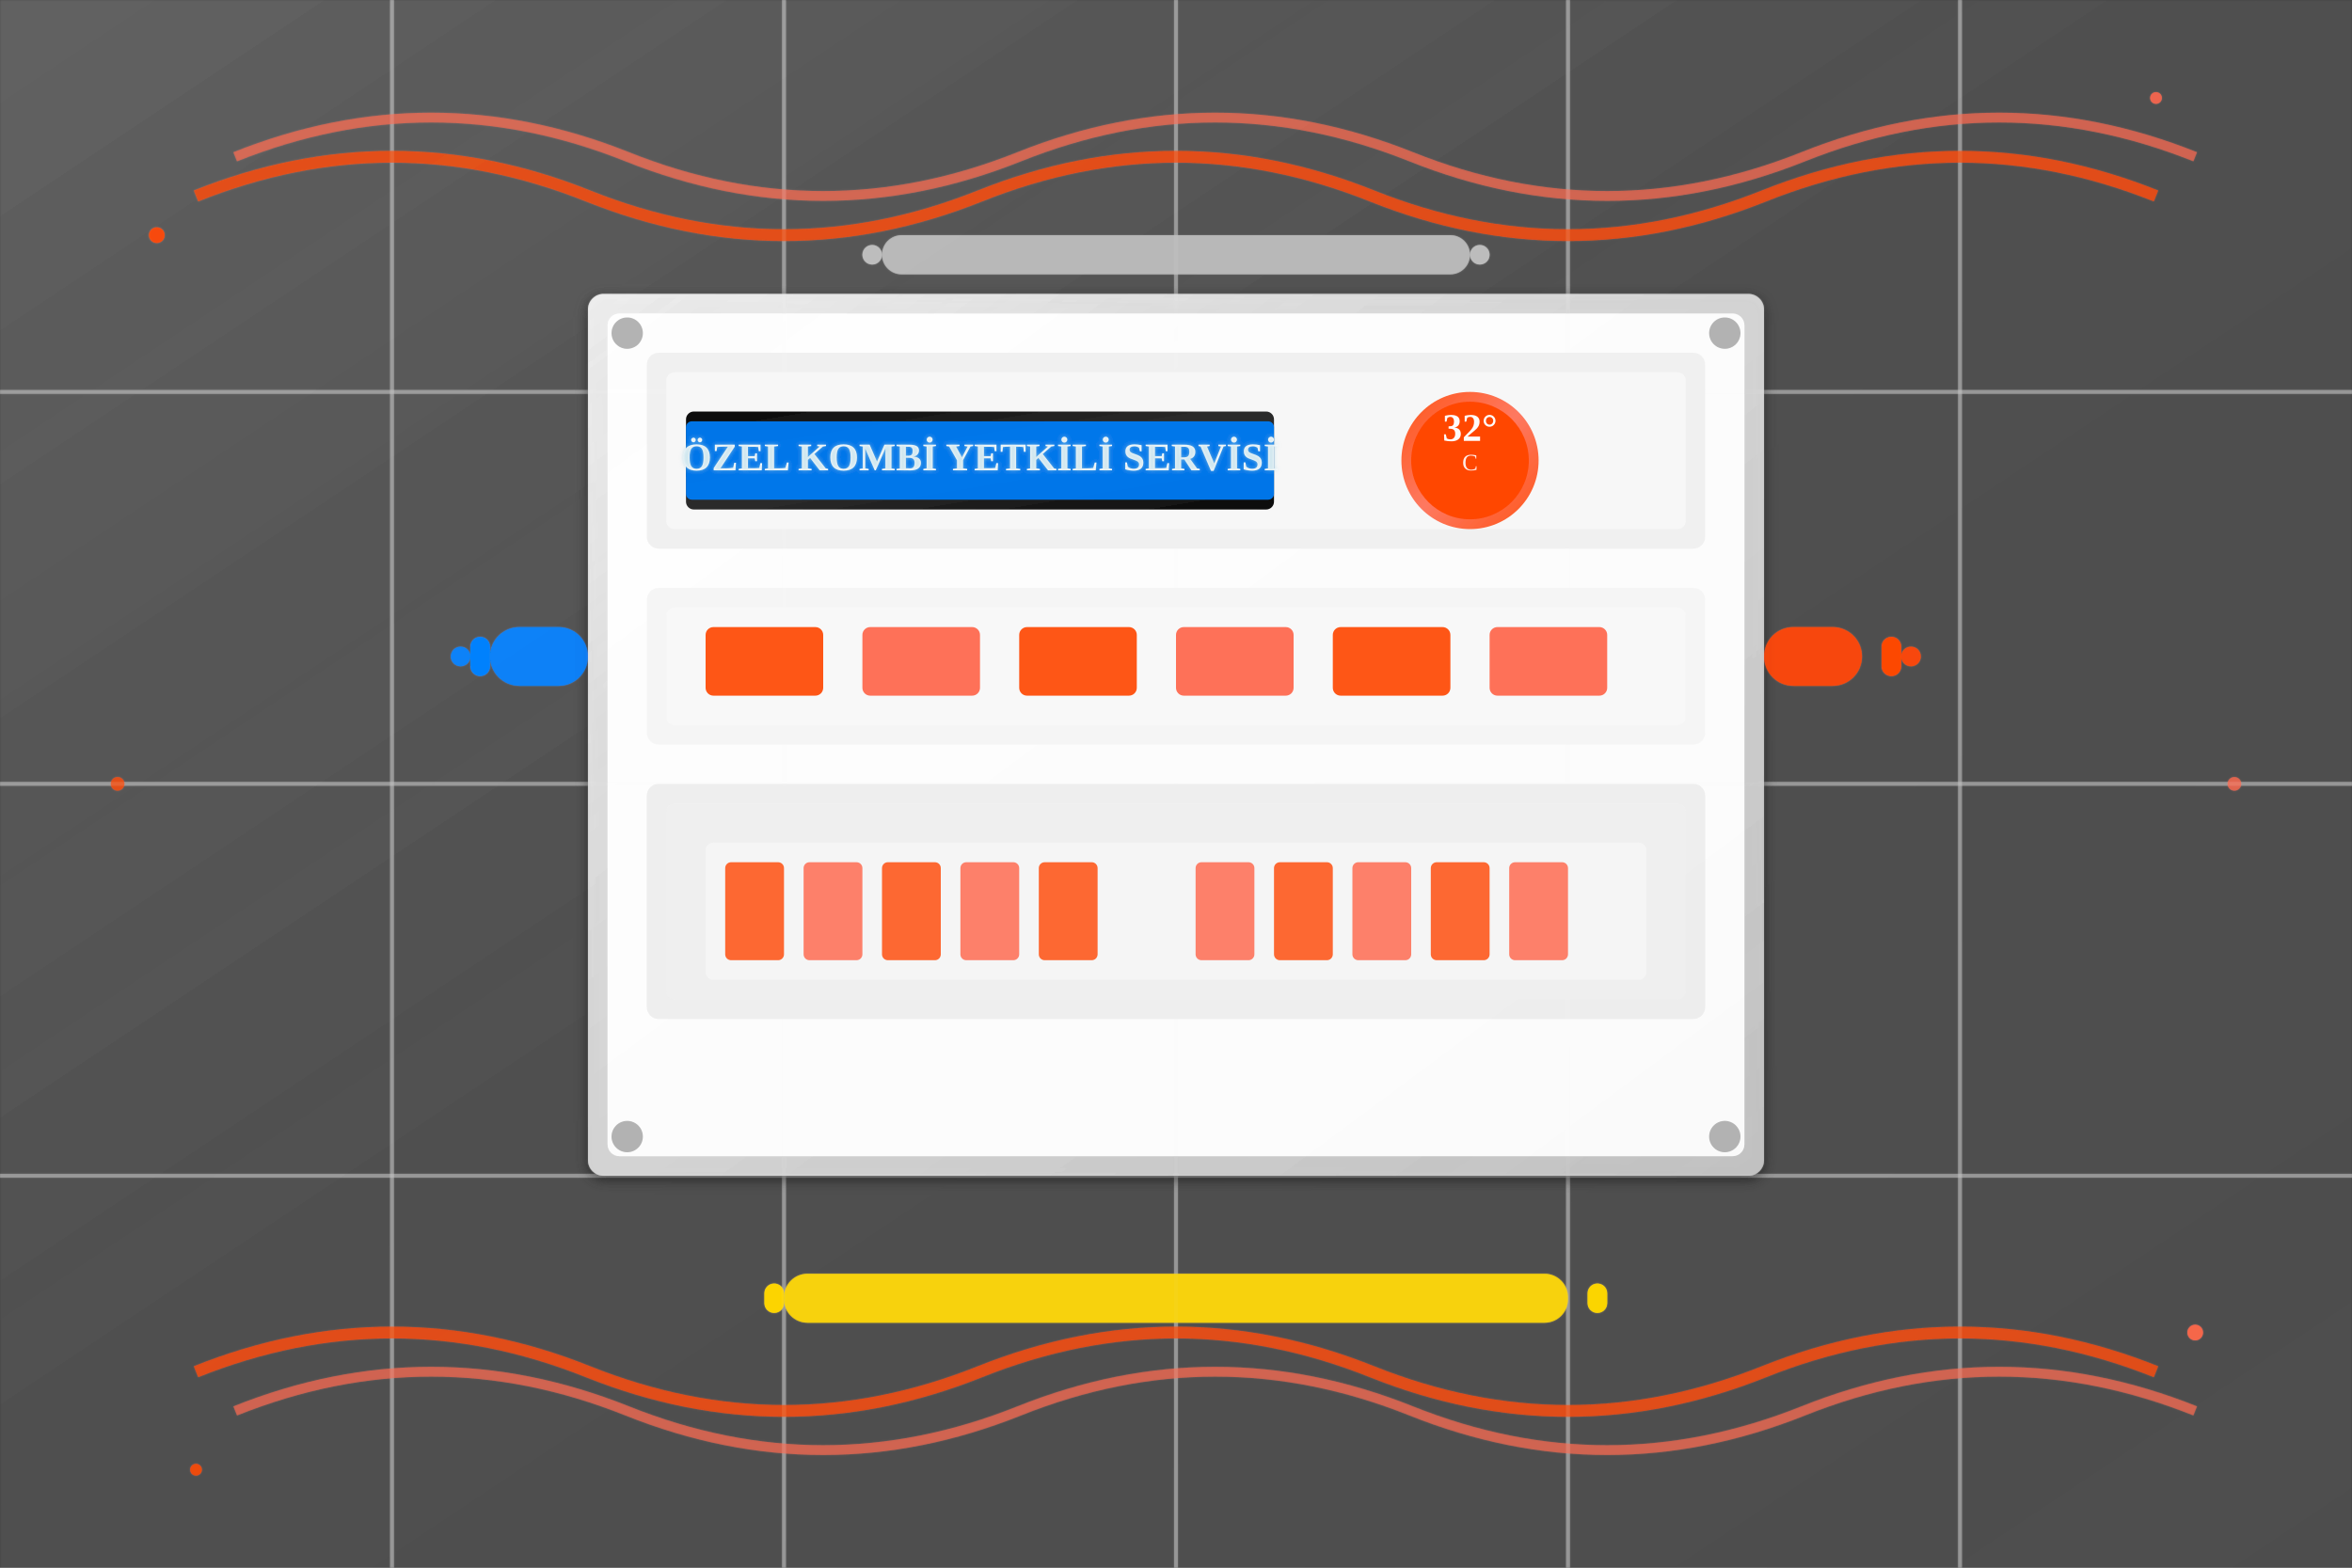
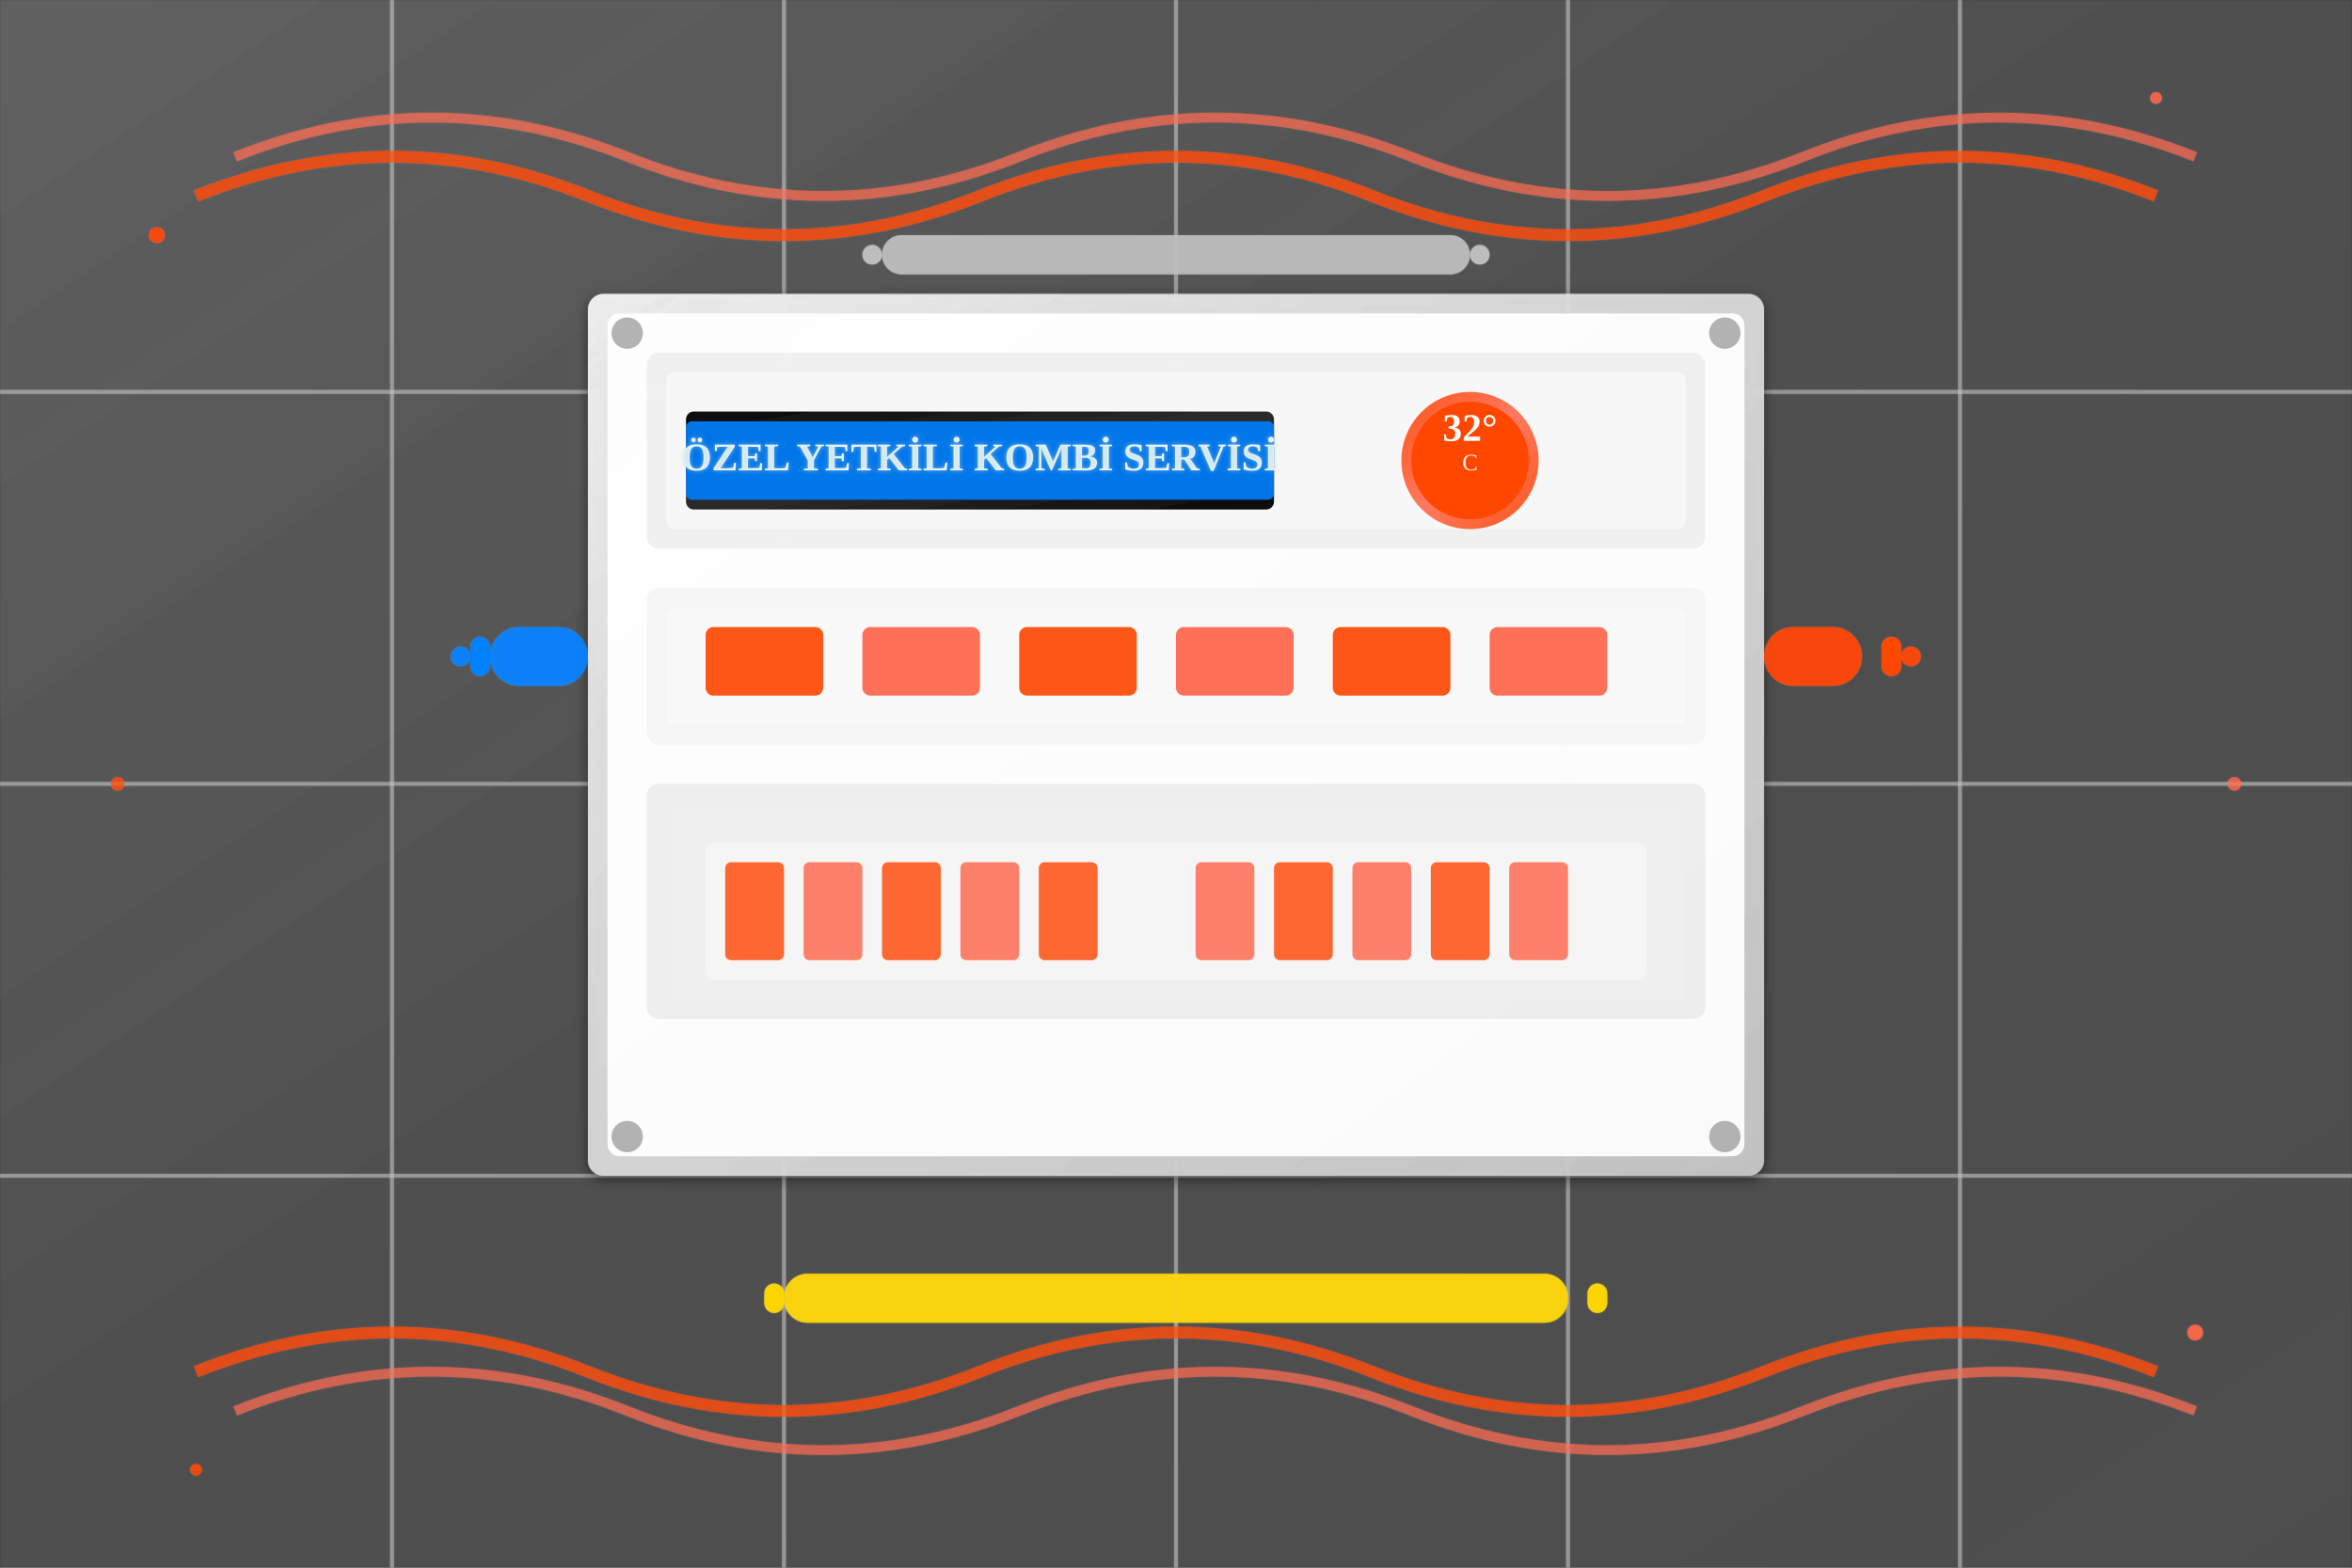
<svg xmlns="http://www.w3.org/2000/svg" viewBox="0 0 1200 800">
  <defs>
    <linearGradient id="wallGradient" x1="0%" y1="0%" x2="100%" y2="100%">
      <stop offset="0%" style="stop-color:#E8E8E8;stop-opacity:0.8" />
      <stop offset="50%" style="stop-color:#D0D0D0;stop-opacity:0.7" />
      <stop offset="100%" style="stop-color:#B8B8B8;stop-opacity:0.8" />
    </linearGradient>
    <linearGradient id="deviceGradient" x1="0%" y1="0%" x2="100%" y2="100%">
      <stop offset="0%" style="stop-color:#F8F8F8;stop-opacity:0.95" />
      <stop offset="30%" style="stop-color:#E8E8E8;stop-opacity:0.9" />
      <stop offset="70%" style="stop-color:#D8D8D8;stop-opacity:0.9" />
      <stop offset="100%" style="stop-color:#C8C8C8;stop-opacity:0.95" />
    </linearGradient>
    <linearGradient id="screenGradient" x1="0%" y1="0%" x2="100%" y2="100%">
      <stop offset="0%" style="stop-color:#000000;stop-opacity:0.98" />
      <stop offset="50%" style="stop-color:#111111;stop-opacity:0.9" />
      <stop offset="100%" style="stop-color:#000000;stop-opacity:0.98" />
    </linearGradient>
    <linearGradient id="tempGradient" x1="0%" y1="0%" x2="100%" y2="100%">
      <stop offset="0%" style="stop-color:#FF4500;stop-opacity:0.95" />
      <stop offset="50%" style="stop-color:#FF6347;stop-opacity:0.9" />
      <stop offset="100%" style="stop-color:#FF4500;stop-opacity:0.95" />
    </linearGradient>
    <filter id="glow">
      <feGaussianBlur stdDeviation="0.5" result="coloredBlur" />
      <feMerge>
        <feMergeNode in="coloredBlur" />
        <feMergeNode in="SourceGraphic" />
      </feMerge>
    </filter>
    <filter id="shadow">
      <feDropShadow dx="0" dy="2" stdDeviation="3" flood-color="#000000" flood-opacity="0.5" />
    </filter>
    <filter id="textGlow">
      <feFlood flood-color="#ADD8E6" flood-opacity="0.7" result="flood" />
      <feComposite in="flood" in2="SourceGraphic" operator="in" result="composite" />
      <feGaussianBlur in="composite" stdDeviation="1" result="blur" />
      <feMerge>
        <feMergeNode in="SourceGraphic" />
        <feMergeNode in="blur" />
      </feMerge>
    </filter>
  </defs>
  <rect width="1200" height="800" fill="#000" />
  <g filter="url(#glow)">
    <rect x="0" y="0" width="1200" height="800" fill="url(#wallGradient)" opacity="0.3" />
    <line x1="0" y1="200" x2="1200" y2="200" stroke="#C0C0C0" stroke-width="2" opacity="0.4" />
    <line x1="0" y1="400" x2="1200" y2="400" stroke="#C0C0C0" stroke-width="2" opacity="0.4" />
    <line x1="0" y1="600" x2="1200" y2="600" stroke="#C0C0C0" stroke-width="2" opacity="0.4" />
    <line x1="200" y1="0" x2="200" y2="800" stroke="#C0C0C0" stroke-width="2" opacity="0.4" />
    <line x1="400" y1="0" x2="400" y2="800" stroke="#C0C0C0" stroke-width="2" opacity="0.4" />
    <line x1="600" y1="0" x2="600" y2="800" stroke="#C0C0C0" stroke-width="2" opacity="0.4" />
    <line x1="800" y1="0" x2="800" y2="800" stroke="#C0C0C0" stroke-width="2" opacity="0.4" />
    <line x1="1000" y1="0" x2="1000" y2="800" stroke="#C0C0C0" stroke-width="2" opacity="0.4" />
    <rect x="300" y="150" width="600" height="450" rx="8" fill="url(#deviceGradient)" opacity="0.8" filter="url(#shadow)" />
    <rect x="310" y="160" width="580" height="430" rx="6" fill="#FFFFFF" opacity="0.9" />
    <rect x="330" y="180" width="540" height="100" rx="6" fill="#F0F0F0" opacity="0.9" />
    <rect x="340" y="190" width="520" height="80" rx="4" fill="#F8F8F8" opacity="0.95" />
    <rect x="350" y="210" width="300" height="50" rx="4" fill="url(#screenGradient)" opacity="0.98" />
    <rect x="350" y="215" width="300" height="40" rx="3" fill="#0080FF" opacity="0.9" />
-     <text x="500" y="240" text-anchor="middle" fill="#FFFFFF" font-size="20" font-weight="bold" opacity="1" filter="url(#textGlow)">ÖZEL KOMBİ YETKİLİ SERVİSİ</text>
+     <text x="500" y="240" text-anchor="middle" fill="#FFFFFF" font-size="20" font-weight="bold" opacity="1" filter="url(#textGlow)">ÖZEL YETKİLİ KOMBİ SERVİSİ</text>
    <circle cx="750" cy="235" r="35" fill="url(#tempGradient)" opacity="0.95" />
    <circle cx="750" cy="235" r="30" fill="#FF4500" opacity="0.98" />
    <text x="750" y="225" text-anchor="middle" fill="white" font-size="20" font-weight="bold" opacity="0.98">32°</text>
    <text x="750" y="240" text-anchor="middle" fill="white" font-size="12" opacity="0.9">C</text>
    <rect x="330" y="300" width="540" height="80" rx="6" fill="#F5F5F5" opacity="0.9" />
    <rect x="340" y="310" width="520" height="60" rx="4" fill="#F8F8F8" opacity="0.95" />
    <rect x="360" y="320" width="60" height="35" rx="4" fill="#FF4500" opacity="0.9" />
    <rect x="440" y="320" width="60" height="35" rx="4" fill="#FF6347" opacity="0.9" />
    <rect x="520" y="320" width="60" height="35" rx="4" fill="#FF4500" opacity="0.9" />
    <rect x="600" y="320" width="60" height="35" rx="4" fill="#FF6347" opacity="0.9" />
    <rect x="680" y="320" width="60" height="35" rx="4" fill="#FF4500" opacity="0.9" />
    <rect x="760" y="320" width="60" height="35" rx="4" fill="#FF6347" opacity="0.9" />
    <rect x="330" y="400" width="540" height="120" rx="6" fill="#E8E8E8" opacity="0.7" />
    <rect x="340" y="410" width="520" height="100" rx="4" fill="#F0F0F0" opacity="0.8" />
    <rect x="360" y="430" width="480" height="70" rx="4" fill="#F8F8F8" opacity="0.7" />
    <rect x="370" y="440" width="30" height="50" rx="3" fill="#FF4500" opacity="0.8" />
    <rect x="410" y="440" width="30" height="50" rx="3" fill="#FF6347" opacity="0.8" />
    <rect x="450" y="440" width="30" height="50" rx="3" fill="#FF4500" opacity="0.8" />
    <rect x="490" y="440" width="30" height="50" rx="3" fill="#FF6347" opacity="0.8" />
    <rect x="530" y="440" width="30" height="50" rx="3" fill="#FF4500" opacity="0.8" />
    <rect x="610" y="440" width="30" height="50" rx="3" fill="#FF6347" opacity="0.8" />
    <rect x="650" y="440" width="30" height="50" rx="3" fill="#FF4500" opacity="0.8" />
    <rect x="690" y="440" width="30" height="50" rx="3" fill="#FF6347" opacity="0.8" />
    <rect x="730" y="440" width="30" height="50" rx="3" fill="#FF4500" opacity="0.8" />
    <rect x="770" y="440" width="30" height="50" rx="3" fill="#FF6347" opacity="0.8" />
    <rect x="250" y="320" width="50" height="30" rx="15" fill="#0080FF" opacity="0.8" />
    <rect x="240" y="325" width="10" height="20" rx="5" fill="#0080FF" opacity="0.9" />
    <rect x="230" y="330" width="10" height="10" rx="5" fill="#0080FF" opacity="0.8" />
    <rect x="900" y="320" width="50" height="30" rx="15" fill="#FF4500" opacity="0.8" />
    <rect x="960" y="325" width="10" height="20" rx="5" fill="#FF4500" opacity="0.9" />
    <rect x="970" y="330" width="10" height="10" rx="5" fill="#FF4500" opacity="0.8" />
    <rect x="400" y="650" width="400" height="25" rx="12" fill="#FFD700" opacity="0.8" />
    <rect x="390" y="655" width="10" height="15" rx="5" fill="#FFD700" opacity="0.9" />
    <rect x="810" y="655" width="10" height="15" rx="5" fill="#FFD700" opacity="0.9" />
    <rect x="450" y="120" width="300" height="20" rx="10" fill="#C0C0C0" opacity="0.7" />
    <rect x="440" y="125" width="10" height="10" rx="5" fill="#C0C0C0" opacity="0.8" />
    <rect x="750" y="125" width="10" height="10" rx="5" fill="#C0C0C0" opacity="0.8" />
    <circle cx="320" cy="170" r="8" fill="#A0A0A0" opacity="0.8" />
    <circle cx="880" cy="170" r="8" fill="#A0A0A0" opacity="0.8" />
    <circle cx="320" cy="580" r="8" fill="#A0A0A0" opacity="0.8" />
    <circle cx="880" cy="580" r="8" fill="#A0A0A0" opacity="0.8" />
    <path d="M 100 100 Q 200 60 300 100 T 500 100 T 700 100 T 900 100 T 1100 100" stroke="#FF4500" stroke-width="6" fill="none" opacity="0.6" />
    <path d="M 120 80 Q 220 40 320 80 T 520 80 T 720 80 T 920 80 T 1120 80" stroke="#FF6347" stroke-width="5" fill="none" opacity="0.5" />
    <path d="M 100 700 Q 200 660 300 700 T 500 700 T 700 700 T 900 700 T 1100 700" stroke="#FF4500" stroke-width="6" fill="none" opacity="0.6" />
    <path d="M 120 720 Q 220 680 320 720 T 520 720 T 720 720 T 920 720 T 1120 720" stroke="#FF6347" stroke-width="5" fill="none" opacity="0.5" />
    <circle cx="80" cy="120" r="4" fill="#FF4500" opacity="0.8" />
    <circle cx="1120" cy="680" r="4" fill="#FF6347" opacity="0.8" />
    <circle cx="100" cy="750" r="3" fill="#FF4500" opacity="0.7" />
    <circle cx="1100" cy="50" r="3" fill="#FF6347" opacity="0.7" />
    <circle cx="60" cy="400" r="3.5" fill="#FF4500" opacity="0.6" />
    <circle cx="1140" cy="400" r="3.5" fill="#FF6347" opacity="0.6" />
  </g>
</svg>
